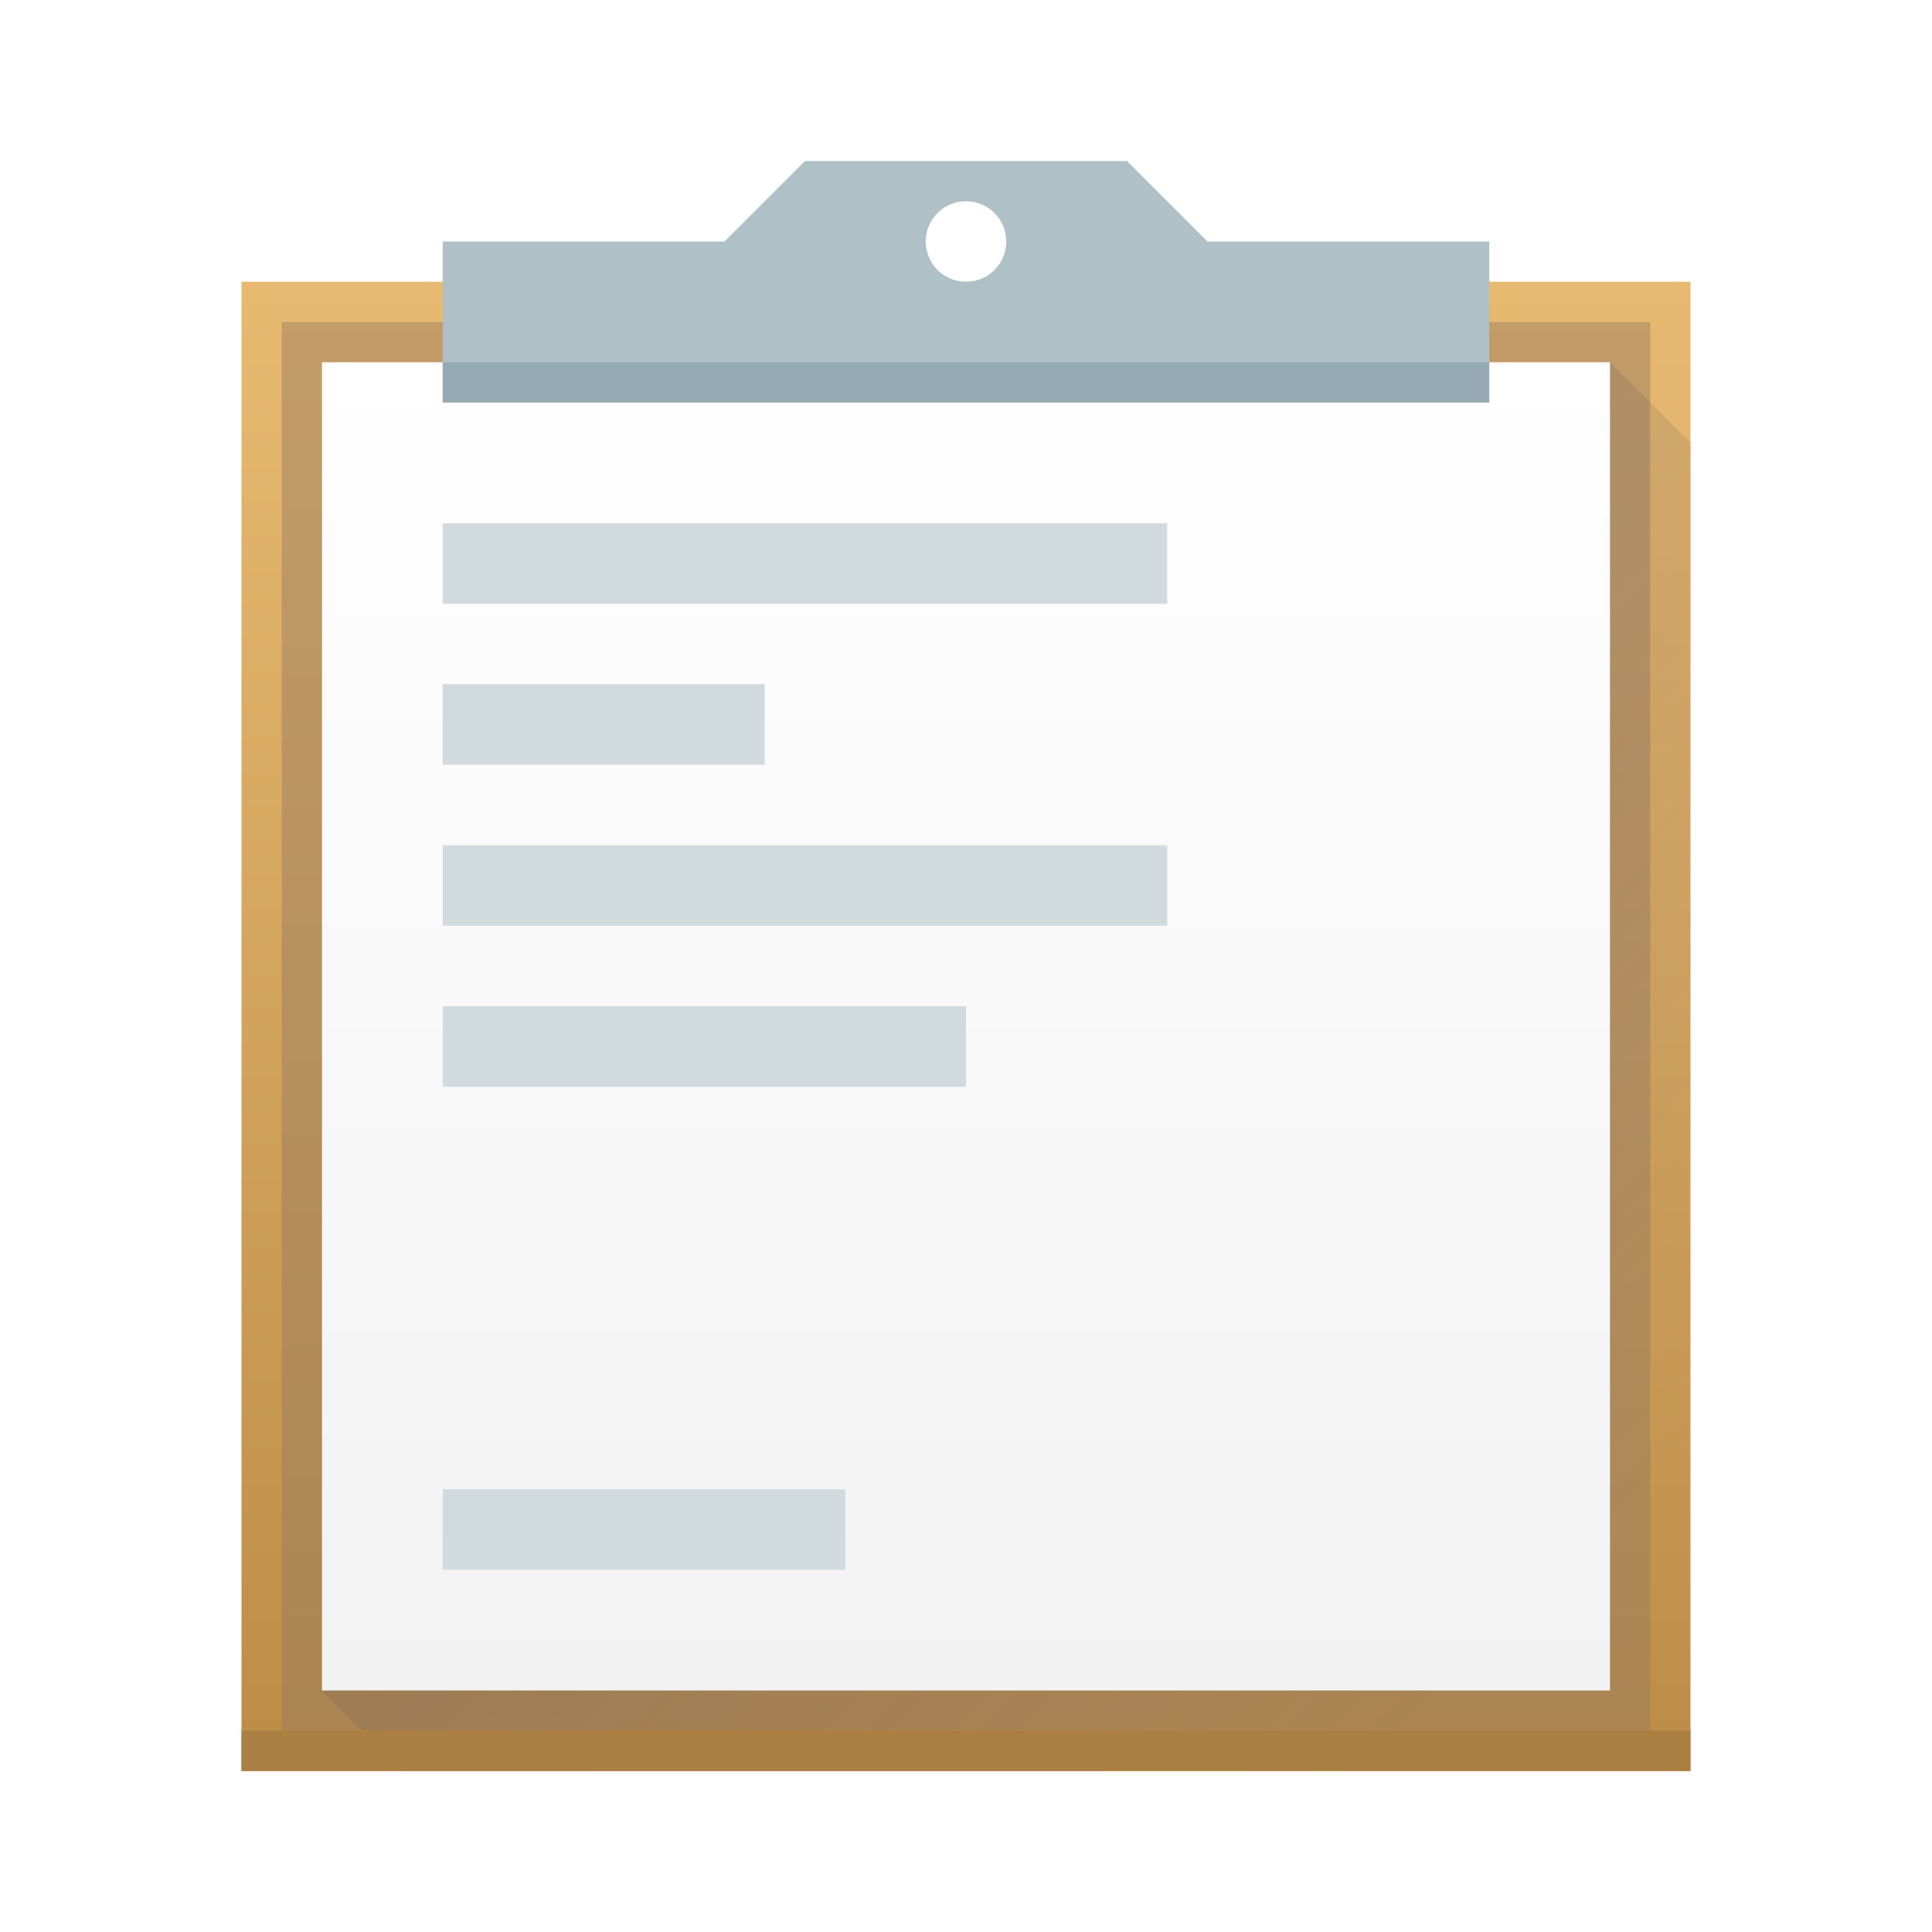
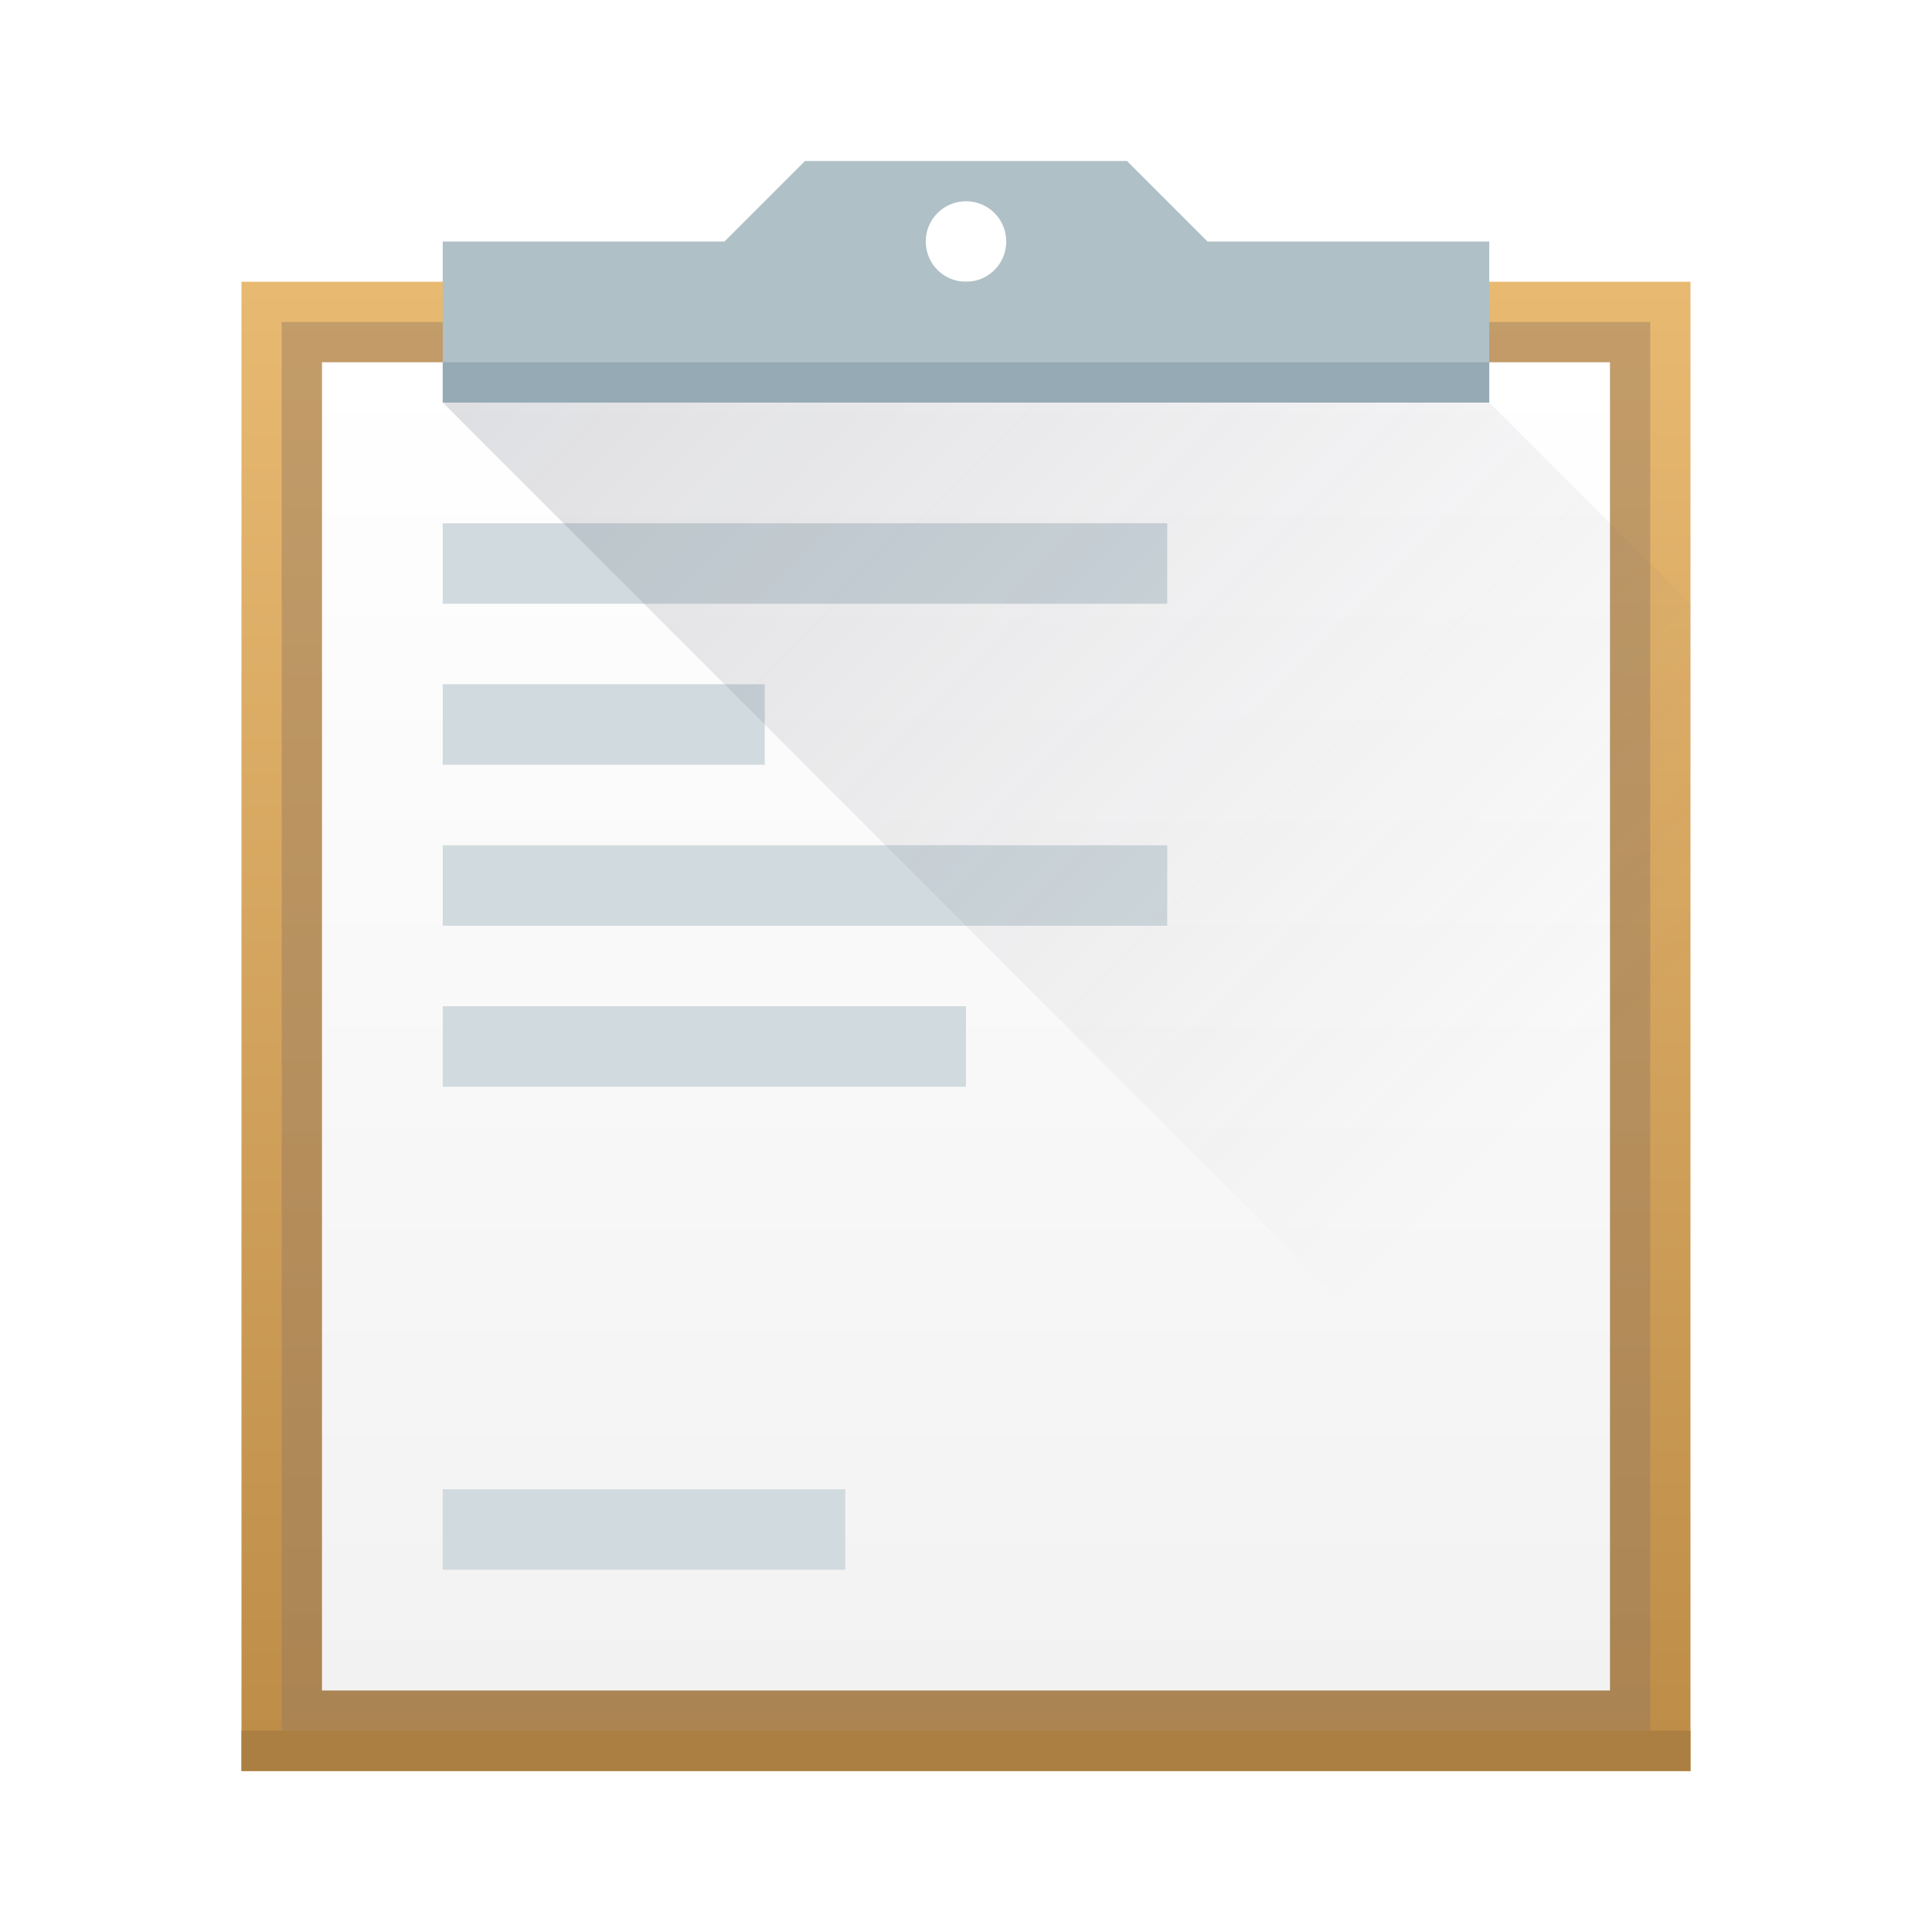
<svg xmlns="http://www.w3.org/2000/svg" xmlns:xlink="http://www.w3.org/1999/xlink" width="48" height="48" id="svg5453" version="1.1">
  <defs id="defs5455">
    <linearGradient id="linearGradient4303">
      <stop style="stop-color:#977a5c;stop-opacity:1" offset="0" id="stop4305" />
      <stop style="stop-color:#9d8062;stop-opacity:1" offset="1" id="stop4307" />
    </linearGradient>
    <linearGradient id="linearGradient4273">
      <stop style="stop-color:#f2f2f2;stop-opacity:1" offset="0" id="stop4275" />
      <stop style="stop-color:#ffffff;stop-opacity:1" offset="1" id="stop4277" />
    </linearGradient>
    <linearGradient id="linearGradient4152">
      <stop style="stop-color:#bd8d48;stop-opacity:1" offset="0" id="stop4154" />
      <stop style="stop-color:#e8b971;stop-opacity:1" offset="1" id="stop4156" />
    </linearGradient>
    <linearGradient xlink:href="#linearGradient4152" id="linearGradient4158" x1="409.571" y1="543.798" x2="409.571" y2="503.798" gradientUnits="userSpaceOnUse" gradientTransform="matrix(1.125001,0,0,0.9250002,-51.07197,40.78473)" />
    <linearGradient xlink:href="#linearGradient4273" id="linearGradient4279" x1="408.571" y1="541.798" x2="408.571" y2="505.798" gradientUnits="userSpaceOnUse" gradientTransform="matrix(1,0,0,0.9166669,0,45.14974)" />
    <linearGradient xlink:href="#linearGradient4303" id="linearGradient4309" x1="409.571" y1="542.798" x2="409.571" y2="504.798" gradientUnits="userSpaceOnUse" gradientTransform="matrix(1,0,0,0.9210535,0,42.85195)" />
-     <linearGradient xlink:href="#linearGradient4410" id="linearGradient4275" x1="20" y1="18" x2="40" y2="38" gradientUnits="userSpaceOnUse" />
    <linearGradient id="linearGradient4410">
      <stop id="stop4412" offset="0" style="stop-color:#383e51;stop-opacity:1" />
      <stop id="stop4414" offset="1" style="stop-color:#655c6f;stop-opacity:0" />
    </linearGradient>
+     <linearGradient xlink:href="#linearGradient4410" id="linearGradient4187" x1="391.571" y1="504.798" x2="418.571" y2="531.798" gradientUnits="userSpaceOnUse" />
  </defs>
  <g id="layer1" transform="translate(-384.5714,-499.798)">
    <rect style="opacity:1;fill:url(#linearGradient4158);fill-opacity:1;stroke:none" id="rect4139" width="36" height="37" x="390.571" y="506.798" ry="0" />
    <rect style="opacity:0.5;fill:url(#linearGradient4309);fill-opacity:1;stroke:none" id="rect4250" width="34" height="35" x="391.571" y="507.798" />
    <rect style="opacity:1;fill:url(#linearGradient4279);fill-opacity:1;stroke:none" id="rect4242" width="32" height="33" x="392.571" y="508.798" />
    <path style="opacity:1;fill:#afc0c6;fill-opacity:1;stroke:none;stroke-width:0.1;stroke-miterlimit:4;stroke-dasharray:none;stroke-opacity:1" d="M 20 4 L 18 6 L 11 6 L 11 10 L 37 10 L 37 6 L 30 6 L 28 4 L 20 4 z M 24 5 C 24.554 5 25 5.446 25 6 C 25 6.554 24.554 7 24 7 C 23.446 7 23 6.554 23 6 C 23 5.446 23.446 5 24 5 z " transform="translate(384.5714,499.798)" id="rect4231" />
    <rect style="opacity:1;fill:#96aab5;fill-opacity:1;stroke:none;stroke-width:0.1;stroke-miterlimit:4;stroke-dasharray:none;stroke-opacity:1" id="rect4249" width="26" height="1" x="395.571" y="508.798" />
    <rect style="opacity:1;fill:#d1dbdf;fill-opacity:1;stroke:none;stroke-width:0.1;stroke-miterlimit:4;stroke-dasharray:none;stroke-opacity:1" id="rect4254" width="18" height="2" x="395.571" y="512.798" />
    <rect y="516.798" x="395.571" height="2" width="8" id="rect4256" style="opacity:1;fill:#d1dbdf;fill-opacity:1;stroke:none;stroke-width:0.1;stroke-miterlimit:4;stroke-dasharray:none;stroke-opacity:1" />
    <rect style="opacity:1;fill:#d1dbdf;fill-opacity:1;stroke:none;stroke-width:0.1;stroke-miterlimit:4;stroke-dasharray:none;stroke-opacity:1" id="rect4258" width="18" height="2" x="395.571" y="520.798" />
    <rect y="524.798" x="395.571" height="2" width="13" id="rect4260" style="opacity:1;fill:#d1dbdf;fill-opacity:1;stroke:none;stroke-width:0.1;stroke-miterlimit:4;stroke-dasharray:none;stroke-opacity:1" />
    <rect style="opacity:1;fill:#d1dbdf;fill-opacity:1;stroke:none;stroke-width:0.1;stroke-miterlimit:4;stroke-dasharray:none;stroke-opacity:1" id="rect4262" width="10" height="2" x="395.571" y="536.798" />
-     <path style="fill:url(#linearGradient4275);fill-rule:evenodd;stroke:none;stroke-width:1px;stroke-linecap:butt;stroke-linejoin:miter;stroke-opacity:1;fill-opacity:1;opacity:0.2" d="M 40 9 L 40 42 L 8 42 L 10 44 L 42 44 L 42 11 L 40 9 z " transform="translate(384.5714,499.798)" id="path4264" />
    <rect style="opacity:1;fill:#aa7f41;fill-opacity:1;stroke:none" id="rect4171" width="36" height="1" x="390.571" y="542.798" />
+     <path style="fill:url(#linearGradient4187);fill-rule:evenodd;stroke:none;stroke-width:1px;stroke-linecap:butt;stroke-linejoin:miter;stroke-opacity:1;fill-opacity:1;opacity:0.2" d="m 421.571,509.798 5,5 0,29 -7,0 7,3e-5 0,-4 0,1 -31,-31 z" id="path4179" />
  </g>
</svg>
